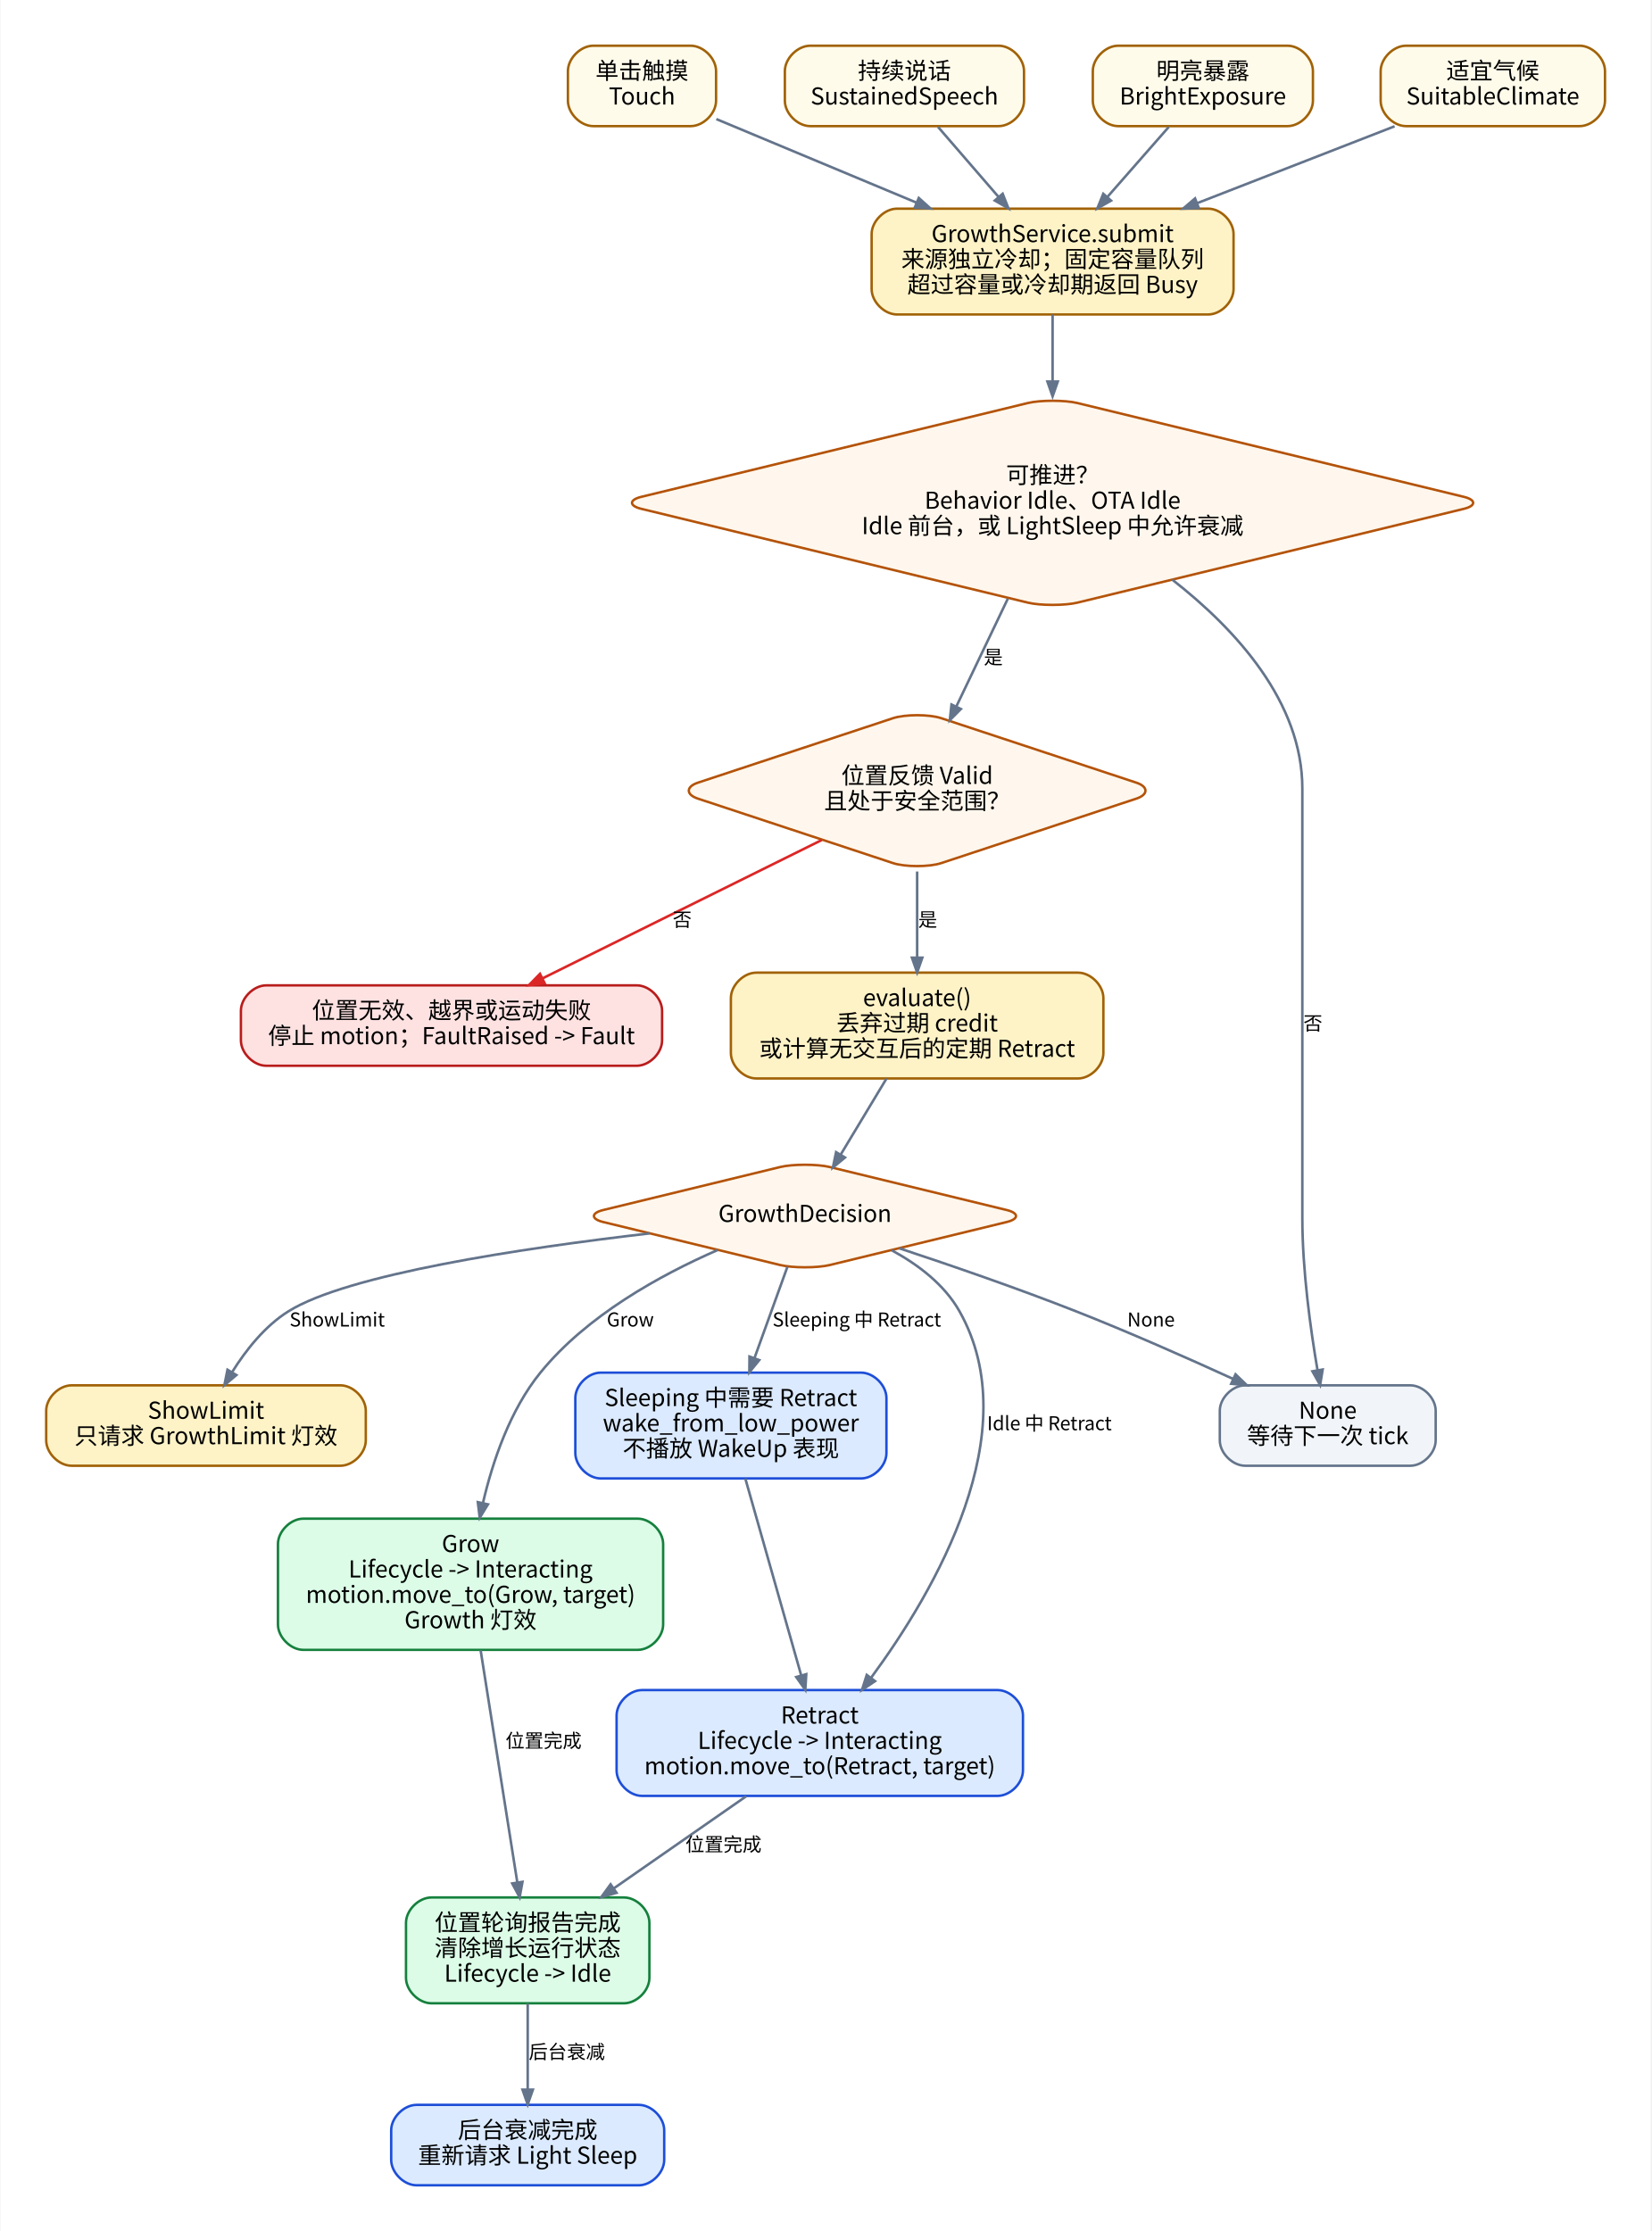
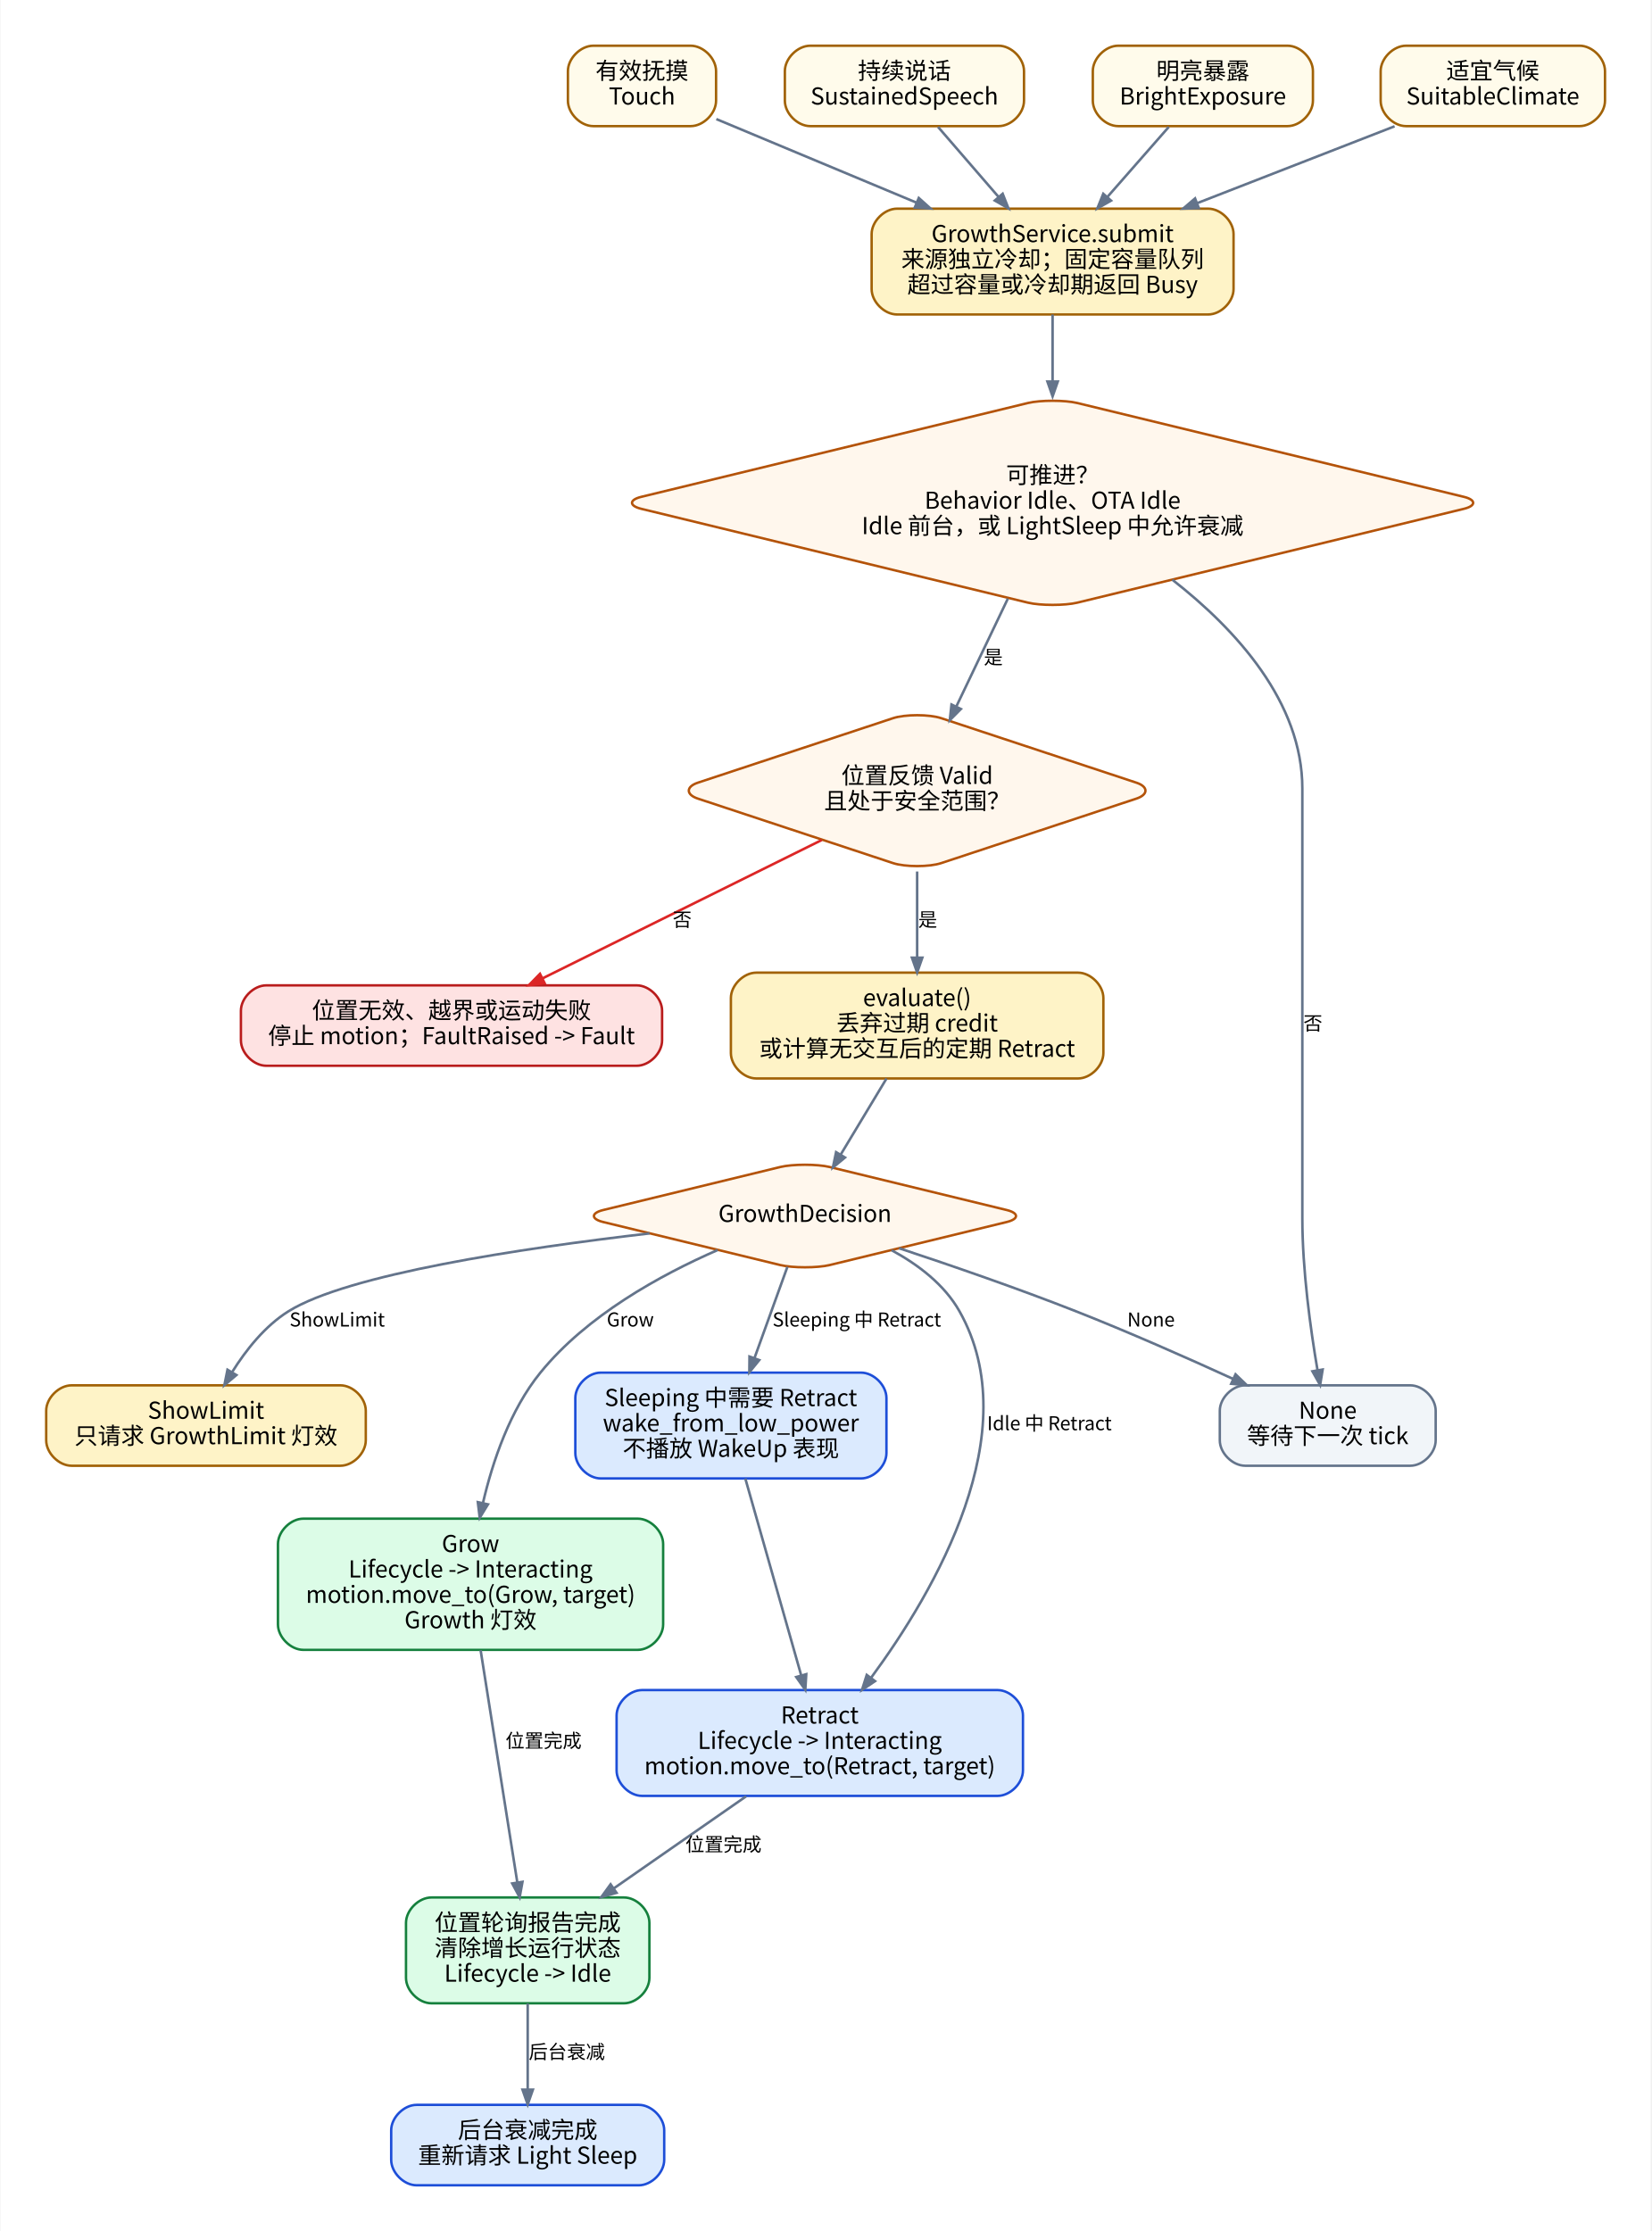
<svg xmlns="http://www.w3.org/2000/svg" width="780pt" height="1054pt" viewBox="0.00 0.00 779.70 1054.20">
  <g id="graph0" class="graph" transform="scale(1 1) rotate(0) translate(21.6 1032.6)">
    <polygon fill="white" stroke="transparent" points="-21.6,21.6 -21.6,-1032.6 758.1,-1032.6 758.1,21.6 -21.6,21.6" />
    <g id="node1" class="node">
      <path fill="#fffbeb" stroke="#a16207" stroke-width="1.15" d="M304.5,-1011C304.5,-1011 258.5,-1011 258.5,-1011 252.5,-1011 246.5,-1005 246.5,-999 246.5,-999 246.5,-985 246.5,-985 246.5,-979 252.5,-973 258.5,-973 258.5,-973 304.5,-973 304.5,-973 310.5,-973 316.5,-979 316.5,-985 316.5,-985 316.5,-999 316.5,-999 316.5,-1005 310.5,-1011 304.5,-1011" />
-       <text text-anchor="middle" x="281.5" y="-995.2" font-family="Noto Sans CJK SC" font-size="11.00">单击触摸</text>
+       <text text-anchor="middle" x="281.5" y="-995.2" font-family="Noto Sans CJK SC" font-size="11.00">有效抚摸</text>
      <text text-anchor="middle" x="281.5" y="-983.2" font-family="Noto Sans CJK SC" font-size="11.00">Touch</text>
    </g>
    <g id="node5" class="node">
      <path fill="#fef3c7" stroke="#a16207" stroke-width="1.15" d="M549,-934C549,-934 402,-934 402,-934 396,-934 390,-928 390,-922 390,-922 390,-896 390,-896 390,-890 396,-884 402,-884 402,-884 549,-884 549,-884 555,-884 561,-890 561,-896 561,-896 561,-922 561,-922 561,-928 555,-934 549,-934" />
      <text text-anchor="middle" x="475.5" y="-918.2" font-family="Noto Sans CJK SC" font-size="11.00">GrowthService.submit</text>
      <text text-anchor="middle" x="475.5" y="-906.2" font-family="Noto Sans CJK SC" font-size="11.00">来源独立冷却；固定容量队列</text>
      <text text-anchor="middle" x="475.5" y="-894.2" font-family="Noto Sans CJK SC" font-size="11.00">超过容量或冷却期返回 Busy</text>
    </g>
    <g id="edge1" class="edge">
      <path fill="none" stroke="#64748b" stroke-width="1.2" d="M316.63,-976.33C342.93,-965.35 379.65,-950.02 411.16,-936.86" />
      <polygon fill="#64748b" stroke="#64748b" stroke-width="1.2" points="412.28,-939.05 417.8,-934.09 410.39,-934.53 412.28,-939.05" />
    </g>
    <g id="node2" class="node">
      <path fill="#fffbeb" stroke="#a16207" stroke-width="1.15" d="M450,-1011C450,-1011 361,-1011 361,-1011 355,-1011 349,-1005 349,-999 349,-999 349,-985 349,-985 349,-979 355,-973 361,-973 361,-973 450,-973 450,-973 456,-973 462,-979 462,-985 462,-985 462,-999 462,-999 462,-1005 456,-1011 450,-1011" />
      <text text-anchor="middle" x="405.5" y="-995.2" font-family="Noto Sans CJK SC" font-size="11.00">持续说话</text>
      <text text-anchor="middle" x="405.5" y="-983.2" font-family="Noto Sans CJK SC" font-size="11.00">SustainedSpeech</text>
    </g>
    <g id="edge2" class="edge">
      <path fill="none" stroke="#64748b" stroke-width="1.2" d="M421.38,-972.62C429.84,-962.83 440.45,-950.56 450.03,-939.48" />
      <polygon fill="#64748b" stroke="#64748b" stroke-width="1.2" points="451.91,-941.05 454.63,-934.15 448.2,-937.84 451.91,-941.05" />
    </g>
    <g id="node3" class="node">
      <path fill="#fffbeb" stroke="#a16207" stroke-width="1.15" d="M586.5,-1011C586.5,-1011 506.5,-1011 506.5,-1011 500.5,-1011 494.5,-1005 494.5,-999 494.5,-999 494.5,-985 494.5,-985 494.5,-979 500.5,-973 506.5,-973 506.5,-973 586.5,-973 586.5,-973 592.5,-973 598.5,-979 598.5,-985 598.5,-985 598.5,-999 598.5,-999 598.5,-1005 592.5,-1011 586.5,-1011" />
      <text text-anchor="middle" x="546.5" y="-995.2" font-family="Noto Sans CJK SC" font-size="11.00">明亮暴露</text>
      <text text-anchor="middle" x="546.5" y="-983.2" font-family="Noto Sans CJK SC" font-size="11.00">BrightExposure</text>
    </g>
    <g id="edge3" class="edge">
      <path fill="none" stroke="#64748b" stroke-width="1.2" d="M530.39,-972.62C521.81,-962.83 511.05,-950.56 501.34,-939.48" />
      <polygon fill="#64748b" stroke="#64748b" stroke-width="1.2" points="503.12,-937.8 496.67,-934.15 499.44,-941.03 503.12,-937.8" />
    </g>
    <g id="node4" class="node">
      <path fill="#fffbeb" stroke="#a16207" stroke-width="1.15" d="M724.5,-1011C724.5,-1011 642.5,-1011 642.5,-1011 636.5,-1011 630.5,-1005 630.5,-999 630.5,-999 630.5,-985 630.5,-985 630.5,-979 636.5,-973 642.5,-973 642.5,-973 724.5,-973 724.5,-973 730.5,-973 736.5,-979 736.5,-985 736.5,-985 736.5,-999 736.5,-999 736.5,-1005 730.5,-1011 724.5,-1011" />
      <text text-anchor="middle" x="683.5" y="-995.2" font-family="Noto Sans CJK SC" font-size="11.00">适宜气候</text>
      <text text-anchor="middle" x="683.5" y="-983.2" font-family="Noto Sans CJK SC" font-size="11.00">SuitableClimate</text>
    </g>
    <g id="edge4" class="edge">
      <path fill="none" stroke="#64748b" stroke-width="1.2" d="M637.08,-972.92C609.7,-962.26 574.54,-948.57 544.01,-936.68" />
      <polygon fill="#64748b" stroke="#64748b" stroke-width="1.2" points="544.58,-934.27 537.17,-934.02 542.81,-938.84 544.58,-934.27" />
    </g>
    <g id="node6" class="node">
      <path fill="#fff7ed" stroke="#b45309" stroke-width="1.15" d="M463.84,-842.17C463.84,-842.17 281.16,-797.83 281.16,-797.83 275.33,-796.42 275.33,-793.58 281.16,-792.17 281.16,-792.17 463.84,-747.83 463.84,-747.83 469.67,-746.42 481.33,-746.42 487.16,-747.83 487.16,-747.83 669.84,-792.17 669.84,-792.17 675.67,-793.58 675.67,-796.42 669.84,-797.83 669.84,-797.83 487.16,-842.17 487.16,-842.17 481.33,-843.58 469.67,-843.58 463.84,-842.17" />
      <text text-anchor="middle" x="475.5" y="-804.2" font-family="Noto Sans CJK SC" font-size="11.00">可推进？</text>
      <text text-anchor="middle" x="475.5" y="-792.2" font-family="Noto Sans CJK SC" font-size="11.00">Behavior Idle、OTA Idle</text>
      <text text-anchor="middle" x="475.5" y="-780.2" font-family="Noto Sans CJK SC" font-size="11.00">Idle 前台，或 LightSleep 中允许衰减</text>
    </g>
    <g id="edge5" class="edge">
      <path fill="none" stroke="#64748b" stroke-width="1.2" d="M475.5,-883.97C475.5,-874.69 475.5,-863.65 475.5,-852.58" />
      <polygon fill="#64748b" stroke="#64748b" stroke-width="1.2" points="477.95,-852.32 475.5,-845.32 473.05,-852.32 477.95,-852.32" />
    </g>
    <g id="node7" class="node">
      <path fill="#fff7ed" stroke="#b45309" stroke-width="1.15" d="M400.11,-693.24C400.11,-693.24 307.89,-662.76 307.89,-662.76 302.2,-660.88 302.2,-657.12 307.89,-655.24 307.89,-655.24 400.11,-624.76 400.11,-624.76 405.8,-622.88 417.2,-622.88 422.89,-624.76 422.89,-624.76 515.11,-655.24 515.11,-655.24 520.8,-657.12 520.8,-660.88 515.11,-662.76 515.11,-662.76 422.89,-693.24 422.89,-693.24 417.2,-695.12 405.8,-695.12 400.11,-693.24" />
      <text text-anchor="middle" x="411.5" y="-662.2" font-family="Noto Sans CJK SC" font-size="11.00">位置反馈 Valid</text>
      <text text-anchor="middle" x="411.5" y="-650.2" font-family="Noto Sans CJK SC" font-size="11.00">且处于安全范围？</text>
    </g>
    <g id="edge7" class="edge">
      <path fill="none" stroke="#64748b" stroke-width="1.2" d="M454.37,-749.75C446.53,-733.34 437.71,-714.87 430.11,-698.96" />
      <polygon fill="#64748b" stroke="#64748b" stroke-width="1.2" points="432.16,-697.58 426.94,-692.32 427.74,-699.69 432.16,-697.58" />
      <text text-anchor="middle" x="447.5" y="-718.8" font-family="Noto Sans CJK SC" font-size="9.00">是</text>
    </g>
    <g id="node10" class="node">
      <path fill="#f1f5f9" stroke="#64748b" stroke-width="1.15" d="M644.5,-378C644.5,-378 566.5,-378 566.5,-378 560.5,-378 554.5,-372 554.5,-366 554.5,-366 554.5,-352 554.5,-352 554.5,-346 560.5,-340 566.5,-340 566.5,-340 644.5,-340 644.5,-340 650.5,-340 656.5,-346 656.5,-352 656.5,-352 656.5,-366 656.5,-366 656.5,-372 650.5,-378 644.5,-378" />
      <text text-anchor="middle" x="605.5" y="-362.2" font-family="Noto Sans CJK SC" font-size="11.00">None</text>
      <text text-anchor="middle" x="605.5" y="-350.2" font-family="Noto Sans CJK SC" font-size="11.00">等待下一次 tick</text>
    </g>
    <g id="edge6" class="edge">
      <path fill="none" stroke="#64748b" stroke-width="1.2" d="M532.08,-758.67C562.36,-735.01 593.5,-700.76 593.5,-660 593.5,-660 593.5,-660 593.5,-457 593.5,-432.47 597.33,-404.72 600.66,-385.21" />
      <polygon fill="#64748b" stroke="#64748b" stroke-width="1.2" points="603.1,-385.47 601.9,-378.15 598.27,-384.62 603.1,-385.47" />
      <text text-anchor="middle" x="598.5" y="-545.8" font-family="Noto Sans CJK SC" font-size="9.00">否</text>
    </g>
    <g id="node8" class="node">
      <path fill="#fef3c7" stroke="#a16207" stroke-width="1.15" d="M487.5,-573C487.5,-573 335.5,-573 335.5,-573 329.5,-573 323.5,-567 323.5,-561 323.5,-561 323.5,-535 323.5,-535 323.5,-529 329.5,-523 335.5,-523 335.5,-523 487.5,-523 487.5,-523 493.5,-523 499.5,-529 499.5,-535 499.5,-535 499.5,-561 499.5,-561 499.5,-567 493.5,-573 487.5,-573" />
      <text text-anchor="middle" x="411.5" y="-557.2" font-family="Noto Sans CJK SC" font-size="11.00">evaluate()</text>
      <text text-anchor="middle" x="411.5" y="-545.2" font-family="Noto Sans CJK SC" font-size="11.00">丢弃过期 credit</text>
      <text text-anchor="middle" x="411.5" y="-533.2" font-family="Noto Sans CJK SC" font-size="11.00">或计算无交互后的定期 Retract</text>
    </g>
    <g id="edge9" class="edge">
      <path fill="none" stroke="#64748b" stroke-width="1.2" d="M411.5,-620.79C411.5,-607.6 411.5,-592.89 411.5,-580.24" />
      <polygon fill="#64748b" stroke="#64748b" stroke-width="1.2" points="413.95,-580.06 411.5,-573.06 409.05,-580.06 413.95,-580.06" />
      <text text-anchor="middle" x="416.5" y="-594.8" font-family="Noto Sans CJK SC" font-size="9.00">是</text>
    </g>
    <g id="node17" class="node">
      <path fill="#fee2e2" stroke="#b91c1c" stroke-width="1.15" d="M279,-567C279,-567 104,-567 104,-567 98,-567 92,-561 92,-555 92,-555 92,-541 92,-541 92,-535 98,-529 104,-529 104,-529 279,-529 279,-529 285,-529 291,-535 291,-541 291,-541 291,-555 291,-555 291,-561 285,-567 279,-567" />
      <text text-anchor="middle" x="191.5" y="-551.2" font-family="Noto Sans CJK SC" font-size="11.00">位置无效、越界或运动失败</text>
      <text text-anchor="middle" x="191.5" y="-539.2" font-family="Noto Sans CJK SC" font-size="11.00">停止 motion；FaultRaised -&gt; Fault</text>
    </g>
    <g id="edge8" class="edge">
      <path fill="none" stroke="#dc2626" stroke-width="1.2" d="M366.45,-635.68C327.83,-616.54 272.56,-589.16 234.54,-570.32" />
      <polygon fill="#dc2626" stroke="#dc2626" stroke-width="1.2" points="235.48,-568.05 228.12,-567.14 233.3,-572.44 235.48,-568.05" />
      <text text-anchor="middle" x="300.5" y="-594.8" font-family="Noto Sans CJK SC" font-size="9.00">否</text>
    </g>
    <g id="node9" class="node">
      <path fill="#fff7ed" stroke="#b45309" stroke-width="1.15" d="M346.84,-481.17C346.84,-481.17 263.16,-460.83 263.16,-460.83 257.33,-459.42 257.33,-456.58 263.16,-455.17 263.16,-455.17 346.84,-434.83 346.84,-434.83 352.67,-433.42 364.33,-433.42 370.16,-434.83 370.16,-434.83 453.84,-455.17 453.84,-455.17 459.67,-456.58 459.67,-459.42 453.84,-460.83 453.84,-460.83 370.16,-481.17 370.16,-481.17 364.33,-482.58 352.67,-482.58 346.84,-481.17" />
      <text text-anchor="middle" x="358.5" y="-455.2" font-family="Noto Sans CJK SC" font-size="11.00">GrowthDecision</text>
    </g>
    <g id="edge10" class="edge">
      <path fill="none" stroke="#64748b" stroke-width="1.2" d="M397.02,-522.95C390.35,-511.88 382.38,-498.66 375.44,-487.12" />
      <polygon fill="#64748b" stroke="#64748b" stroke-width="1.2" points="377.41,-485.64 371.69,-480.91 373.21,-488.17 377.41,-485.64" />
    </g>
    <g id="edge11" class="edge">
      <path fill="none" stroke="#64748b" stroke-width="1.2" d="M402.98,-442.78C427.76,-434.59 459.06,-423.8 486.5,-413 511.4,-403.2 538.7,-391.13 560.87,-380.99" />
      <polygon fill="#64748b" stroke="#64748b" stroke-width="1.2" points="561.94,-383.2 567.28,-378.05 559.89,-378.75 561.94,-383.2" />
      <text text-anchor="middle" x="522" y="-405.8" font-family="Noto Sans CJK SC" font-size="9.00">None</text>
    </g>
    <g id="node11" class="node">
      <path fill="#fef3c7" stroke="#a16207" stroke-width="1.15" d="M139,-378C139,-378 12,-378 12,-378 6,-378 0,-372 0,-366 0,-366 0,-352 0,-352 0,-346 6,-340 12,-340 12,-340 139,-340 139,-340 145,-340 151,-346 151,-352 151,-352 151,-366 151,-366 151,-372 145,-378 139,-378" />
      <text text-anchor="middle" x="75.5" y="-362.2" font-family="Noto Sans CJK SC" font-size="11.00">ShowLimit</text>
      <text text-anchor="middle" x="75.5" y="-350.2" font-family="Noto Sans CJK SC" font-size="11.00">只请求 GrowthLimit 灯效</text>
    </g>
    <g id="edge12" class="edge">
      <path fill="none" stroke="#64748b" stroke-width="1.2" d="M285.06,-449.79C223.87,-442.69 142.4,-430.39 114.5,-413 103.42,-406.09 94.46,-394.79 87.94,-384.39" />
      <polygon fill="#64748b" stroke="#64748b" stroke-width="1.2" points="89.87,-382.85 84.19,-378.09 85.66,-385.36 89.87,-382.85" />
      <text text-anchor="middle" x="137.5" y="-405.8" font-family="Noto Sans CJK SC" font-size="9.00">ShowLimit</text>
    </g>
    <g id="node12" class="node">
      <path fill="#dcfce7" stroke="#15803d" stroke-width="1.15" d="M279.5,-315C279.5,-315 121.5,-315 121.5,-315 115.5,-315 109.5,-309 109.5,-303 109.5,-303 109.5,-265 109.5,-265 109.5,-259 115.5,-253 121.5,-253 121.5,-253 279.5,-253 279.5,-253 285.5,-253 291.5,-259 291.5,-265 291.5,-265 291.5,-303 291.5,-303 291.5,-309 285.5,-315 279.5,-315" />
      <text text-anchor="middle" x="200.5" y="-299.2" font-family="Noto Sans CJK SC" font-size="11.00">Grow</text>
      <text text-anchor="middle" x="200.5" y="-287.2" font-family="Noto Sans CJK SC" font-size="11.00">Lifecycle -&gt; Interacting</text>
      <text text-anchor="middle" x="200.5" y="-275.2" font-family="Noto Sans CJK SC" font-size="11.00">motion.move_to(Grow, target)</text>
      <text text-anchor="middle" x="200.5" y="-263.2" font-family="Noto Sans CJK SC" font-size="11.00">Growth 灯效</text>
    </g>
    <g id="edge13" class="edge">
      <path fill="none" stroke="#64748b" stroke-width="1.2" d="M317.24,-441.93C289.98,-430.03 255.36,-410.92 233.5,-384 219.2,-366.39 210.99,-342.31 206.34,-322.32" />
      <polygon fill="#64748b" stroke="#64748b" stroke-width="1.2" points="208.72,-321.75 204.84,-315.43 203.94,-322.79 208.72,-321.75" />
      <text text-anchor="middle" x="276" y="-405.8" font-family="Noto Sans CJK SC" font-size="9.00">Grow</text>
    </g>
    <g id="node13" class="node">
      <path fill="#dbeafe" stroke="#1d4ed8" stroke-width="1.15" d="M385,-384C385,-384 262,-384 262,-384 256,-384 250,-378 250,-372 250,-372 250,-346 250,-346 250,-340 256,-334 262,-334 262,-334 385,-334 385,-334 391,-334 397,-340 397,-346 397,-346 397,-372 397,-372 397,-378 391,-384 385,-384" />
      <text text-anchor="middle" x="323.5" y="-368.2" font-family="Noto Sans CJK SC" font-size="11.00">Sleeping 中需要 Retract</text>
      <text text-anchor="middle" x="323.5" y="-356.2" font-family="Noto Sans CJK SC" font-size="11.00">wake_from_low_power</text>
      <text text-anchor="middle" x="323.5" y="-344.2" font-family="Noto Sans CJK SC" font-size="11.00">不播放 WakeUp 表现</text>
    </g>
    <g id="edge15" class="edge">
      <path fill="none" stroke="#64748b" stroke-width="1.2" d="M350.21,-434.01C345.55,-421.11 339.68,-404.84 334.63,-390.84" />
      <polygon fill="#64748b" stroke="#64748b" stroke-width="1.2" points="336.9,-389.93 332.22,-384.18 332.29,-391.59 336.9,-389.93" />
      <text text-anchor="middle" x="383" y="-405.8" font-family="Noto Sans CJK SC" font-size="9.00">Sleeping 中 Retract</text>
    </g>
    <g id="node14" class="node">
      <path fill="#dbeafe" stroke="#1d4ed8" stroke-width="1.15" d="M449.5,-234C449.5,-234 281.5,-234 281.5,-234 275.5,-234 269.5,-228 269.5,-222 269.5,-222 269.5,-196 269.5,-196 269.5,-190 275.5,-184 281.5,-184 281.5,-184 449.5,-184 449.5,-184 455.5,-184 461.5,-190 461.5,-196 461.5,-196 461.5,-222 461.5,-222 461.5,-228 455.5,-234 449.5,-234" />
      <text text-anchor="middle" x="365.5" y="-218.2" font-family="Noto Sans CJK SC" font-size="11.00">Retract</text>
      <text text-anchor="middle" x="365.5" y="-206.2" font-family="Noto Sans CJK SC" font-size="11.00">Lifecycle -&gt; Interacting</text>
      <text text-anchor="middle" x="365.5" y="-194.2" font-family="Noto Sans CJK SC" font-size="11.00">motion.move_to(Retract, target)</text>
    </g>
    <g id="edge14" class="edge">
      <path fill="none" stroke="#64748b" stroke-width="1.2" d="M399.45,-441.84C412,-435.03 424.37,-425.63 431.5,-413 463.73,-355.95 419.96,-280.87 389.79,-239.88" />
      <polygon fill="#64748b" stroke="#64748b" stroke-width="1.2" points="391.61,-238.22 385.45,-234.09 387.69,-241.16 391.61,-238.22" />
      <text text-anchor="middle" x="474" y="-356.8" font-family="Noto Sans CJK SC" font-size="9.00">Idle 中 Retract</text>
    </g>
    <g id="node15" class="node">
      <path fill="#dcfce7" stroke="#15803d" stroke-width="1.15" d="M273,-136C273,-136 182,-136 182,-136 176,-136 170,-130 170,-124 170,-124 170,-98 170,-98 170,-92 176,-86 182,-86 182,-86 273,-86 273,-86 279,-86 285,-92 285,-98 285,-98 285,-124 285,-124 285,-130 279,-136 273,-136" />
      <text text-anchor="middle" x="227.5" y="-120.2" font-family="Noto Sans CJK SC" font-size="11.00">位置轮询报告完成</text>
      <text text-anchor="middle" x="227.5" y="-108.2" font-family="Noto Sans CJK SC" font-size="11.00">清除增长运行状态</text>
      <text text-anchor="middle" x="227.5" y="-96.2" font-family="Noto Sans CJK SC" font-size="11.00">Lifecycle -&gt; Idle</text>
    </g>
    <g id="edge17" class="edge">
      <path fill="none" stroke="#64748b" stroke-width="1.2" d="M205.26,-252.82C210.13,-222.02 217.64,-174.43 222.57,-143.25" />
      <polygon fill="#64748b" stroke="#64748b" stroke-width="1.2" points="225.03,-143.38 223.7,-136.08 220.19,-142.62 225.03,-143.38" />
      <text text-anchor="middle" x="235" y="-206.8" font-family="Noto Sans CJK SC" font-size="9.00">位置完成</text>
    </g>
    <g id="edge16" class="edge">
      <path fill="none" stroke="#64748b" stroke-width="1.2" d="M330.34,-333.89C337.54,-308.52 348.9,-268.5 356.75,-240.85" />
      <polygon fill="#64748b" stroke="#64748b" stroke-width="1.2" points="359.11,-241.5 358.66,-234.1 354.39,-240.16 359.11,-241.5" />
    </g>
    <g id="edge18" class="edge">
      <path fill="none" stroke="#64748b" stroke-width="1.2" d="M330.68,-183.78C311.64,-170.53 287.95,-154.05 268.08,-140.23" />
      <polygon fill="#64748b" stroke="#64748b" stroke-width="1.2" points="269.46,-138.2 262.31,-136.22 266.66,-142.23 269.46,-138.2" />
      <text text-anchor="middle" x="320" y="-157.8" font-family="Noto Sans CJK SC" font-size="9.00">位置完成</text>
    </g>
    <g id="node16" class="node">
      <path fill="#dbeafe" stroke="#1d4ed8" stroke-width="1.15" d="M280,-38C280,-38 175,-38 175,-38 169,-38 163,-32 163,-26 163,-26 163,-12 163,-12 163,-6 169,0 175,0 175,0 280,0 280,0 286,0 292,-6 292,-12 292,-12 292,-26 292,-26 292,-32 286,-38 280,-38" />
      <text text-anchor="middle" x="227.5" y="-22.2" font-family="Noto Sans CJK SC" font-size="11.00">后台衰减完成</text>
      <text text-anchor="middle" x="227.5" y="-10.2" font-family="Noto Sans CJK SC" font-size="11.00">重新请求 Light Sleep</text>
    </g>
    <g id="edge19" class="edge">
      <path fill="none" stroke="#64748b" stroke-width="1.2" d="M227.5,-85.88C227.5,-73.35 227.5,-58.03 227.5,-45.33" />
      <polygon fill="#64748b" stroke="#64748b" stroke-width="1.2" points="229.95,-45.19 227.5,-38.19 225.05,-45.19 229.95,-45.19" />
      <text text-anchor="middle" x="246" y="-59.8" font-family="Noto Sans CJK SC" font-size="9.00">后台衰减</text>
    </g>
  </g>
</svg>
